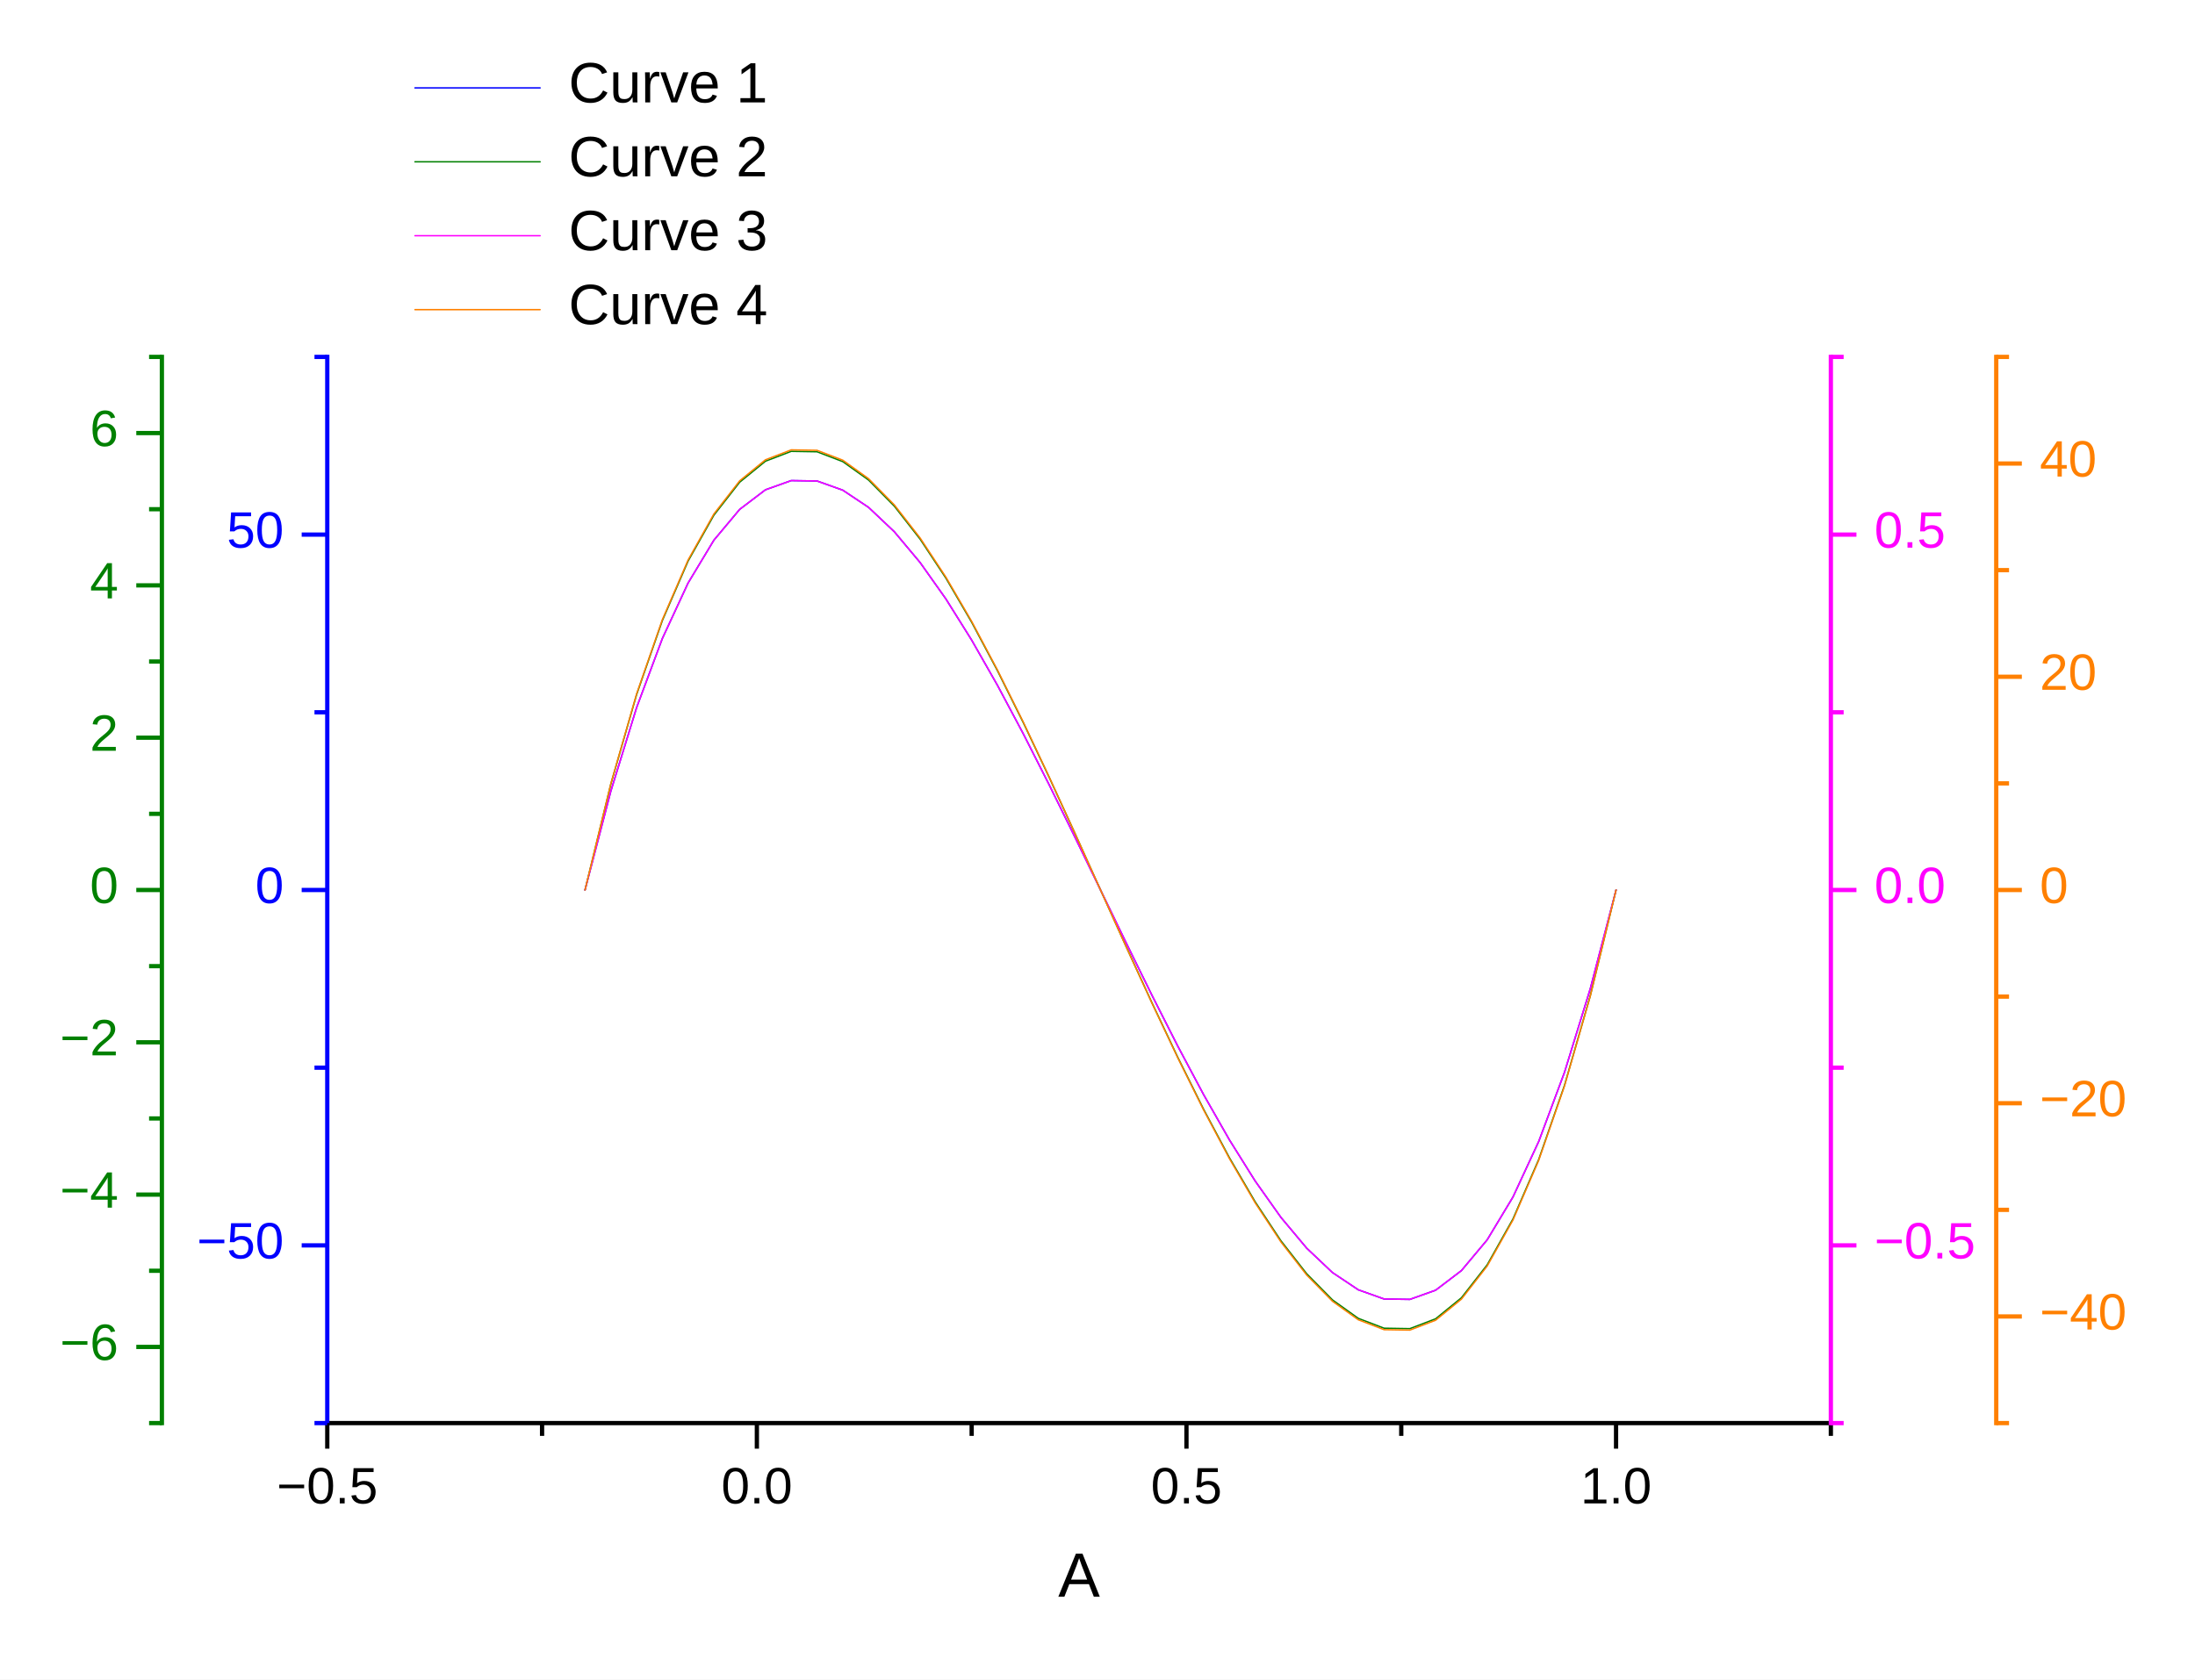
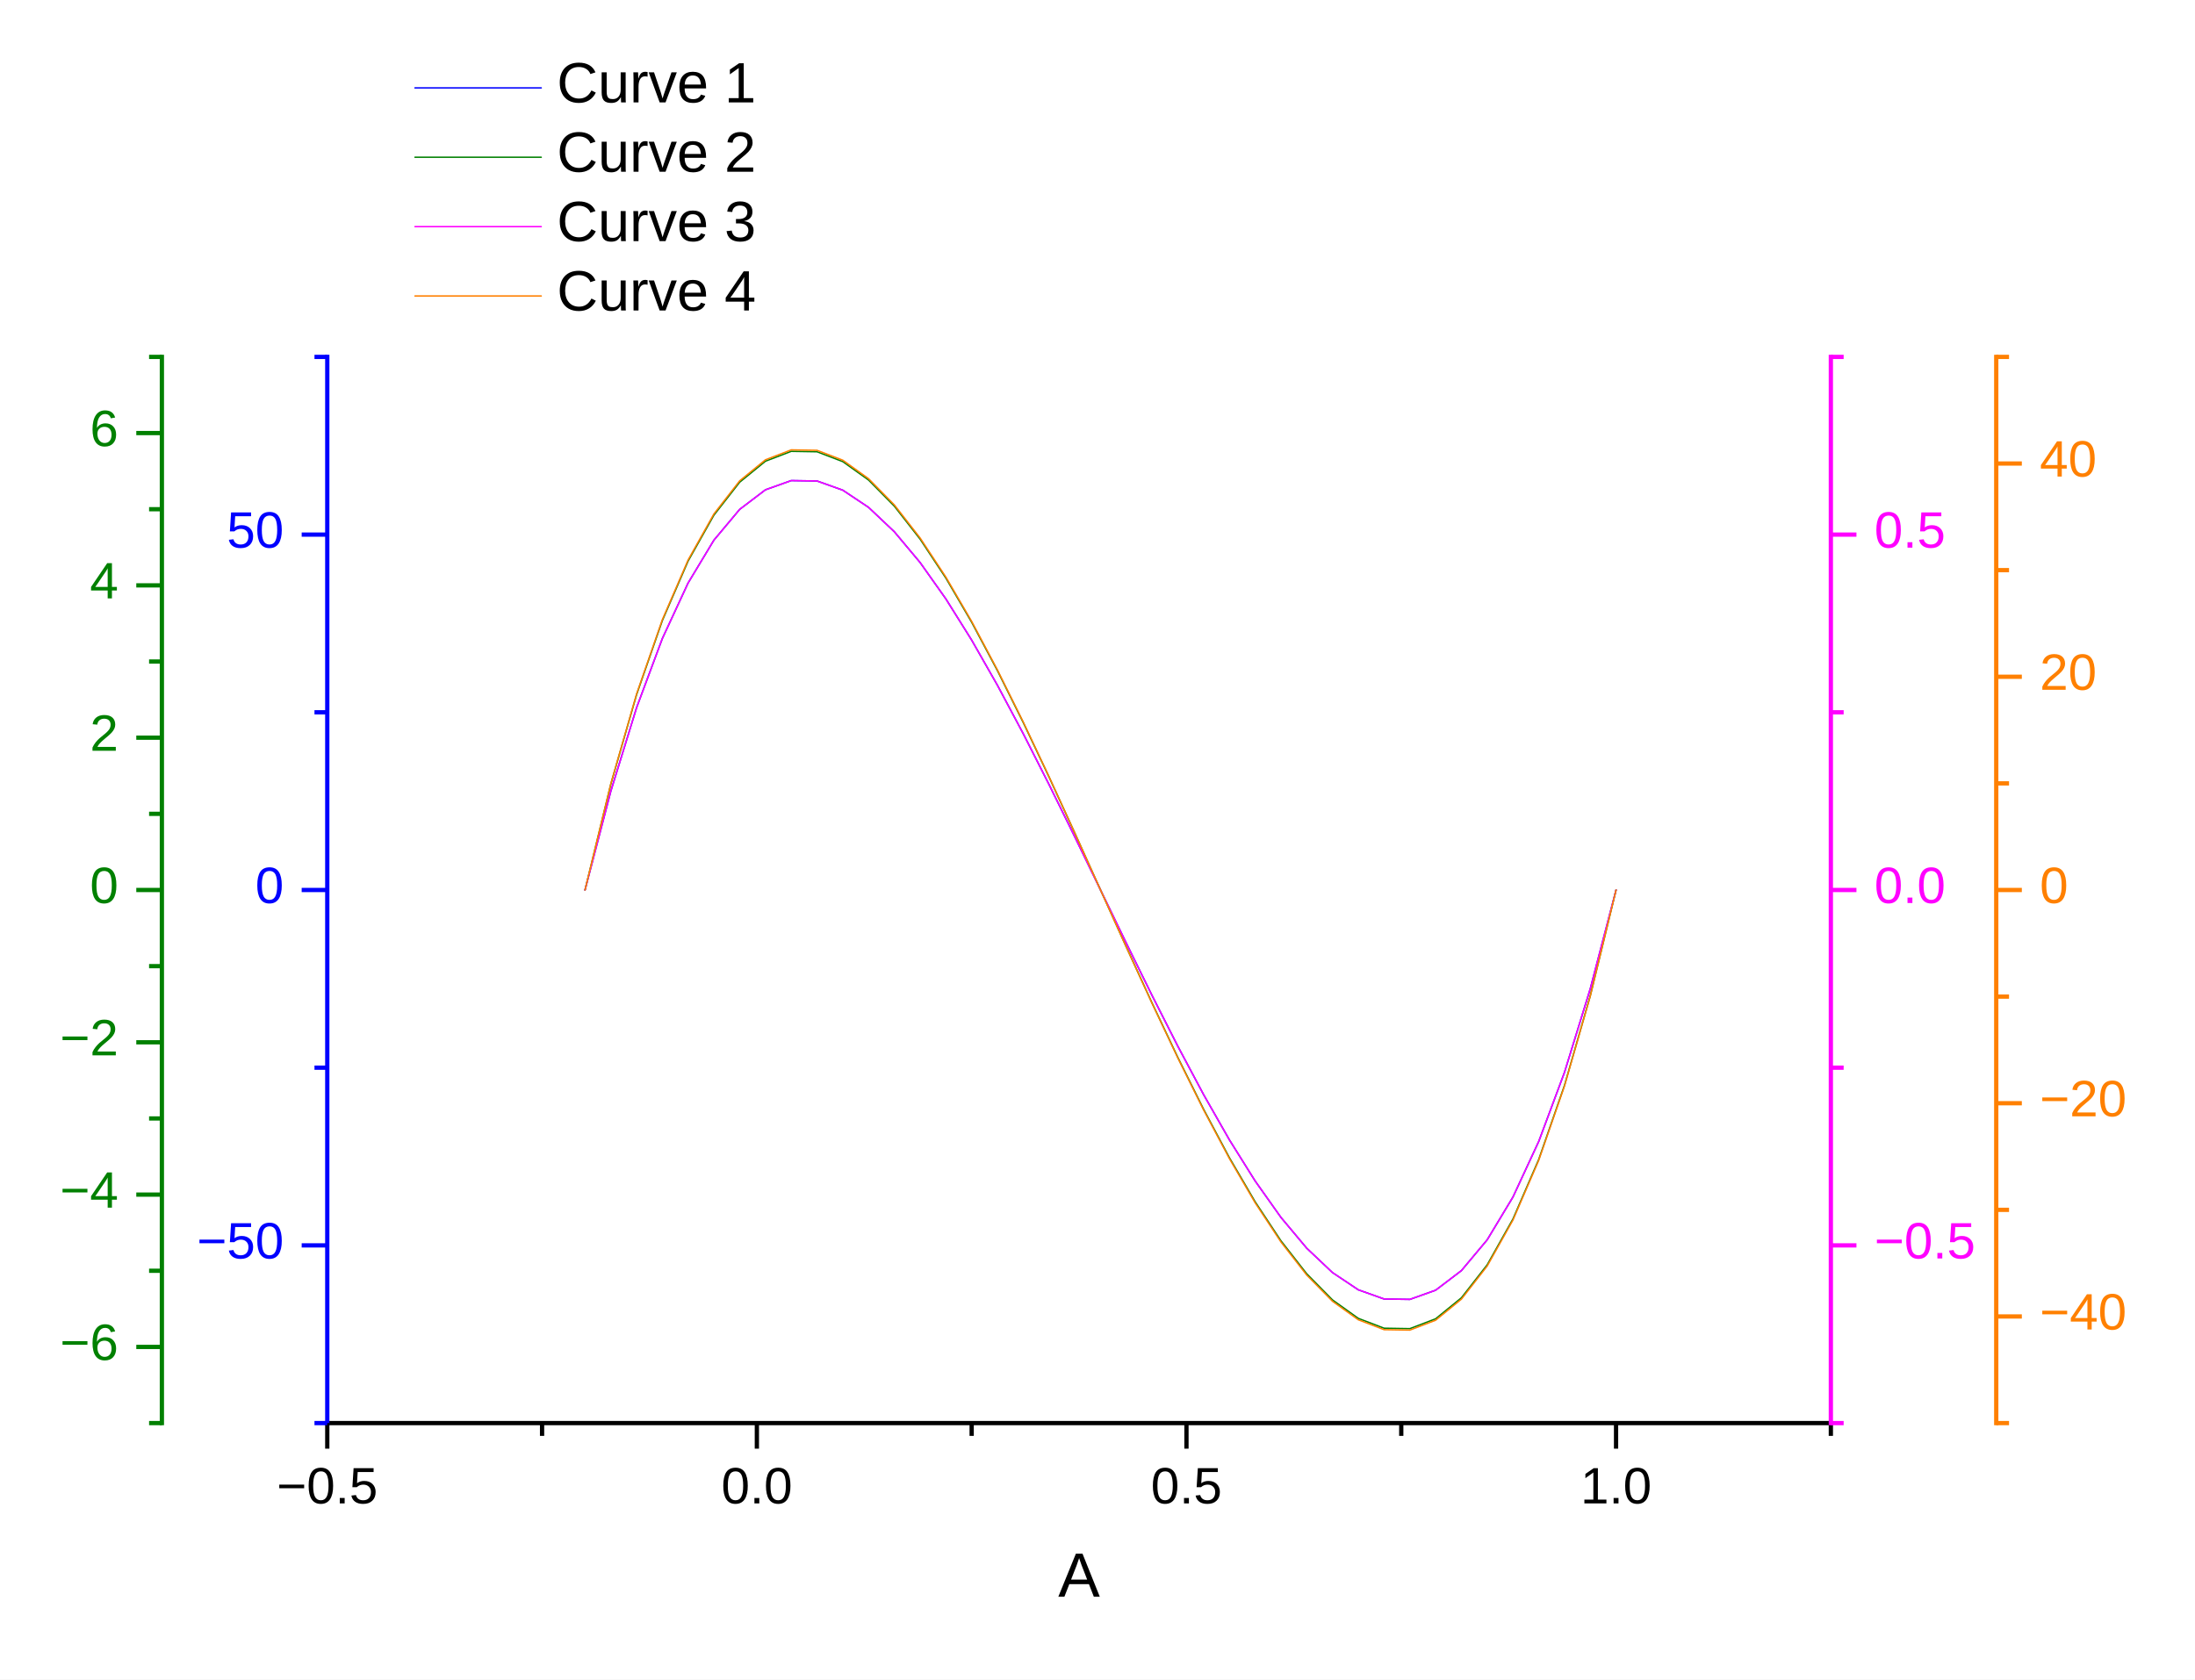
<svg xmlns="http://www.w3.org/2000/svg" width="771.84pt" height="590.76pt" viewBox="0 0 771.84 590.76">
  <rect x="0" y="0" width="771.84" height="590.76" fill="#FFFFFF" />
  <g id="layer0">
    <clipPath id="clip0">
      <rect x="115.081" y="125.536" width="528.71" height="375.014" />
    </clipPath>
    <g class="plots" clip-path="url(#clip0)">
      <path d="M205.717 313.044L214.781 278.308L223.845 248.916L232.908 224.587L241.972 205.04L251.035 189.992L260.099 179.164L269.163 172.273L278.226 169.038L287.29 169.179L296.353 172.413L305.417 178.46L314.481 187.039L323.544 197.867L332.608 210.665L341.672 225.15L350.735 241.041L359.799 258.057L368.862 275.917L377.926 294.34L386.99 313.044L396.053 331.748L405.117 350.17L414.18 368.03L423.244 385.046L432.308 400.938L441.371 415.423L450.435 428.22L459.498 439.049L468.562 447.627L477.626 453.674L486.689 456.909L495.753 457.049L504.816 453.815L513.88 446.924L522.944 436.095L532.007 421.048L541.071 401.5L550.134 377.171L559.198 347.779L568.262 313.044" fill="none" stroke="#0000FF" stroke-width="0.5" stroke-linecap="round" stroke-linejoin="round" />
    </g>
    <g class="overlay">
      <path d="M115.081 500.551L643.792 500.551" fill="none" stroke="#000000" stroke-width="1.5" stroke-linecap="square" />
      <path d="M115.081 125.536L115.081 500.551" fill="none" stroke="#0000FF" stroke-width="1.5" stroke-linecap="square" />
      <path d="M115.081 500.551L115.081 509.551M266.141 500.551L266.141 509.551M417.202 500.551L417.202 509.551M568.262 500.551L568.262 509.551M190.611 500.551L190.611 505.051M341.672 500.551L341.672 505.051M492.732 500.551L492.732 505.051M643.792 500.551L643.792 505.051" fill="none" stroke="#000000" stroke-width="1.5" />
      <path d="M115.081 438.049L106.081 438.049M115.081 313.044L106.081 313.044M115.081 188.039L106.081 188.039M115.081 500.551L110.581 500.551M115.081 375.546L110.581 375.546M115.081 250.541L110.581 250.541M115.081 125.536L110.581 125.536" fill="none" stroke="#0000FF" stroke-width="1.5" />
      <text x="115.081" y="528.811" font-family="'Arial', 'Liberation Sans', 'Helvetica', 'DejaVu Sans', sans-serif" font-size="18" fill="#000000" text-anchor="middle">−0.5</text>
      <text x="266.141" y="528.811" font-family="'Arial', 'Liberation Sans', 'Helvetica', 'DejaVu Sans', sans-serif" font-size="18" fill="#000000" text-anchor="middle">0.0</text>
      <text x="417.202" y="528.811" font-family="'Arial', 'Liberation Sans', 'Helvetica', 'DejaVu Sans', sans-serif" font-size="18" fill="#000000" text-anchor="middle">0.5</text>
      <text x="568.262" y="528.811" font-family="'Arial', 'Liberation Sans', 'Helvetica', 'DejaVu Sans', sans-serif" font-size="18" fill="#000000" text-anchor="middle">1.0</text>
      <text x="99.781" y="442.639" font-family="'Arial', 'Liberation Sans', 'Helvetica', 'DejaVu Sans', sans-serif" font-size="18" fill="#0000FF" text-anchor="end">−50</text>
      <text x="99.781" y="317.634" font-family="'Arial', 'Liberation Sans', 'Helvetica', 'DejaVu Sans', sans-serif" font-size="18" fill="#0000FF" text-anchor="end">0</text>
      <text x="99.781" y="192.629" font-family="'Arial', 'Liberation Sans', 'Helvetica', 'DejaVu Sans', sans-serif" font-size="18" fill="#0000FF" text-anchor="end">50</text>
      <text x="379.437" y="561.631" font-family="'Arial', 'Liberation Sans', 'Helvetica', 'DejaVu Sans', sans-serif" font-size="22" fill="#000000" text-anchor="middle">A</text>
    </g>
  </g>
  <g id="layer1">
    <clipPath id="clip1">
      <rect x="115.081" y="125.536" width="528.71" height="375.014" />
    </clipPath>
    <g class="plots" clip-path="url(#clip1)">
      <path d="M205.717 313.044L214.781 275.827L223.845 244.336L232.908 218.269L241.972 197.325L251.035 181.203L260.099 169.601L269.163 162.218L278.226 158.752L287.29 158.903L296.353 162.368L305.417 168.847L314.481 178.039L323.544 189.641L332.608 203.352L341.672 218.872L350.735 235.898L359.799 254.13L368.862 273.265L377.926 293.004L386.99 313.044L396.053 333.084L405.117 352.822L414.18 371.958L423.244 390.19L432.308 407.216L441.371 422.735L450.435 436.447L459.498 448.049L468.562 457.24L477.626 463.719L486.689 467.185L495.753 467.335L504.816 463.87L513.88 456.487L522.944 444.885L532.007 428.762L541.071 407.819L550.134 381.752L559.198 350.261L568.262 313.044" fill="none" stroke="#008000" stroke-width="0.5" stroke-linecap="round" stroke-linejoin="round" />
    </g>
    <g class="overlay">
      <path d="M56.923 125.536L56.923 500.551" fill="none" stroke="#008000" stroke-width="1.5" stroke-linecap="square" />
      <path d="M56.923 473.764L47.923 473.764M56.923 420.191L47.923 420.191M56.923 366.617L47.923 366.617M56.923 313.044L47.923 313.044M56.923 259.47L47.923 259.47M56.923 205.897L47.923 205.897M56.923 152.323L47.923 152.323M56.923 500.551L52.423 500.551M56.923 446.977L52.423 446.977M56.923 393.404L52.423 393.404M56.923 339.83L52.423 339.83M56.923 286.257L52.423 286.257M56.923 232.683L52.423 232.683M56.923 179.11L52.423 179.11M56.923 125.536L52.423 125.536" fill="none" stroke="#008000" stroke-width="1.5" />
      <text x="41.623" y="478.354" font-family="'Arial', 'Liberation Sans', 'Helvetica', 'DejaVu Sans', sans-serif" font-size="18" fill="#008000" text-anchor="end">−6</text>
      <text x="41.623" y="424.781" font-family="'Arial', 'Liberation Sans', 'Helvetica', 'DejaVu Sans', sans-serif" font-size="18" fill="#008000" text-anchor="end">−4</text>
      <text x="41.623" y="371.207" font-family="'Arial', 'Liberation Sans', 'Helvetica', 'DejaVu Sans', sans-serif" font-size="18" fill="#008000" text-anchor="end">−2</text>
      <text x="41.623" y="317.634" font-family="'Arial', 'Liberation Sans', 'Helvetica', 'DejaVu Sans', sans-serif" font-size="18" fill="#008000" text-anchor="end">0</text>
      <text x="41.623" y="264.06" font-family="'Arial', 'Liberation Sans', 'Helvetica', 'DejaVu Sans', sans-serif" font-size="18" fill="#008000" text-anchor="end">2</text>
      <text x="41.623" y="210.487" font-family="'Arial', 'Liberation Sans', 'Helvetica', 'DejaVu Sans', sans-serif" font-size="18" fill="#008000" text-anchor="end">4</text>
      <text x="41.623" y="156.913" font-family="'Arial', 'Liberation Sans', 'Helvetica', 'DejaVu Sans', sans-serif" font-size="18" fill="#008000" text-anchor="end">6</text>
    </g>
  </g>
  <g id="layer2">
    <clipPath id="clip2">
      <rect x="115.081" y="125.536" width="528.71" height="375.014" />
    </clipPath>
    <g class="plots" clip-path="url(#clip2)">
      <path d="M205.717 313.044L214.781 278.308L223.845 248.916L232.908 224.587L241.972 205.04L251.035 189.992L260.099 179.164L269.163 172.273L278.226 169.038L287.29 169.179L296.353 172.413L305.417 178.46L314.481 187.039L323.544 197.867L332.608 210.665L341.672 225.15L350.735 241.041L359.799 258.057L368.862 275.917L377.926 294.34L386.99 313.044L396.053 331.748L405.117 350.17L414.18 368.03L423.244 385.046L432.308 400.938L441.371 415.423L450.435 428.22L459.498 439.049L468.562 447.627L477.626 453.674L486.689 456.909L495.753 457.049L504.816 453.815L513.88 446.924L522.944 436.095L532.007 421.048L541.071 401.5L550.134 377.171L559.198 347.779L568.262 313.044" fill="none" stroke="#FF00FF" stroke-width="0.5" stroke-linecap="round" stroke-linejoin="round" />
    </g>
    <g class="overlay">
      <path d="M643.792 125.536L643.792 500.551" fill="none" stroke="#FF00FF" stroke-width="1.5" stroke-linecap="square" />
      <path d="M643.792 438.049L652.792 438.049M643.792 313.044L652.792 313.044M643.792 188.039L652.792 188.039M643.792 500.551L648.292 500.551M643.792 375.546L648.292 375.546M643.792 250.541L648.292 250.541M643.792 125.536L648.292 125.536" fill="none" stroke="#FF00FF" stroke-width="1.5" />
      <text x="659.092" y="442.639" font-family="'Arial', 'Liberation Sans', 'Helvetica', 'DejaVu Sans', sans-serif" font-size="18" fill="#FF00FF">−0.5</text>
      <text x="659.092" y="317.634" font-family="'Arial', 'Liberation Sans', 'Helvetica', 'DejaVu Sans', sans-serif" font-size="18" fill="#FF00FF">0.0</text>
      <text x="659.092" y="192.629" font-family="'Arial', 'Liberation Sans', 'Helvetica', 'DejaVu Sans', sans-serif" font-size="18" fill="#FF00FF">0.5</text>
    </g>
  </g>
  <g id="layer3">
    <clipPath id="clip3">
      <rect x="115.081" y="125.536" width="528.71" height="375.014" />
    </clipPath>
    <g class="plots" clip-path="url(#clip3)">
      <path d="M205.717 313.044L214.781 275.703L223.845 244.107L232.908 217.953L241.972 196.939L251.035 180.763L260.099 169.123L269.163 161.715L278.226 158.238L287.29 158.389L296.353 161.866L305.417 168.367L314.481 177.589L323.544 189.229L332.608 202.986L341.672 218.558L350.735 235.641L359.799 253.933L368.862 273.133L377.926 292.937L386.99 313.044L396.053 333.15L405.117 352.955L414.18 372.154L423.244 390.447L432.308 407.53L441.371 423.101L450.435 436.858L459.498 448.499L468.562 457.721L477.626 464.221L486.689 467.699L495.753 467.85L504.816 464.373L513.88 456.965L522.944 445.324L532.007 429.148L541.071 408.134L550.134 381.981L559.198 350.385L568.262 313.044" fill="none" stroke="#FF8000" stroke-width="0.5" stroke-linecap="round" stroke-linejoin="round" />
    </g>
    <g class="overlay">
      <path d="M701.95 125.536L701.95 500.551" fill="none" stroke="#FF8000" stroke-width="1.5" stroke-linecap="square" />
      <path d="M701.95 463.05L710.95 463.05M701.95 388.047L710.95 388.047M701.95 313.044L710.95 313.044M701.95 238.041L710.95 238.041M701.95 163.038L710.95 163.038M701.95 500.551L706.45 500.551M701.95 425.548L706.45 425.548M701.95 350.545L706.45 350.545M701.95 275.542L706.45 275.542M701.95 200.539L706.45 200.539M701.95 125.536L706.45 125.536" fill="none" stroke="#FF8000" stroke-width="1.5" />
      <text x="717.25" y="467.64" font-family="'Arial', 'Liberation Sans', 'Helvetica', 'DejaVu Sans', sans-serif" font-size="18" fill="#FF8000">−40</text>
      <text x="717.25" y="392.637" font-family="'Arial', 'Liberation Sans', 'Helvetica', 'DejaVu Sans', sans-serif" font-size="18" fill="#FF8000">−20</text>
      <text x="717.25" y="317.634" font-family="'Arial', 'Liberation Sans', 'Helvetica', 'DejaVu Sans', sans-serif" font-size="18" fill="#FF8000">0</text>
      <text x="717.25" y="242.631" font-family="'Arial', 'Liberation Sans', 'Helvetica', 'DejaVu Sans', sans-serif" font-size="18" fill="#FF8000">20</text>
      <text x="717.25" y="167.628" font-family="'Arial', 'Liberation Sans', 'Helvetica', 'DejaVu Sans', sans-serif" font-size="18" fill="#FF8000">40</text>
-       <path d="M145.921 30.912L189.921 30.912" fill="none" stroke="#0000FF" stroke-width="0.5" stroke-linecap="round" stroke-linejoin="round" />
-       <text x="199.921" y="36.012" font-family="'Arial', 'Liberation Sans', 'Helvetica', 'DejaVu Sans', sans-serif" font-size="20" fill="#000000">Curve 1</text>
-       <path d="M145.921 56.912L189.921 56.912" fill="none" stroke="#008000" stroke-width="0.5" stroke-linecap="round" stroke-linejoin="round" />
-       <text x="199.921" y="62.012" font-family="'Arial', 'Liberation Sans', 'Helvetica', 'DejaVu Sans', sans-serif" font-size="20" fill="#000000">Curve 2</text>
-       <path d="M145.921 82.912L189.921 82.912" fill="none" stroke="#FF00FF" stroke-width="0.5" stroke-linecap="round" stroke-linejoin="round" />
-       <text x="199.921" y="88.012" font-family="'Arial', 'Liberation Sans', 'Helvetica', 'DejaVu Sans', sans-serif" font-size="20" fill="#000000">Curve 3</text>
-       <path d="M145.921 108.912L189.921 108.912" fill="none" stroke="#FF8000" stroke-width="0.5" stroke-linecap="round" stroke-linejoin="round" />
-       <text x="199.921" y="114.012" font-family="'Arial', 'Liberation Sans', 'Helvetica', 'DejaVu Sans', sans-serif" font-size="20" fill="#000000">Curve 4</text>
+       <path d="M145.921 30.912L190.321 30.912" fill="none" stroke="#0000FF" stroke-width="0.5" stroke-linecap="round" stroke-linejoin="round" />
+       <text x="195.821" y="36.012" font-family="'Arial', 'Liberation Sans', 'Helvetica', 'DejaVu Sans', sans-serif" font-size="20" fill="#000000">Curve 1</text>
+       <path d="M145.921 55.312L190.321 55.312" fill="none" stroke="#008000" stroke-width="0.5" stroke-linecap="round" stroke-linejoin="round" />
+       <text x="195.821" y="60.412" font-family="'Arial', 'Liberation Sans', 'Helvetica', 'DejaVu Sans', sans-serif" font-size="20" fill="#000000">Curve 2</text>
+       <path d="M145.921 79.712L190.321 79.712" fill="none" stroke="#FF00FF" stroke-width="0.5" stroke-linecap="round" stroke-linejoin="round" />
+       <text x="195.821" y="84.812" font-family="'Arial', 'Liberation Sans', 'Helvetica', 'DejaVu Sans', sans-serif" font-size="20" fill="#000000">Curve 3</text>
+       <path d="M145.921 104.112L190.321 104.112" fill="none" stroke="#FF8000" stroke-width="0.5" stroke-linecap="round" stroke-linejoin="round" />
+       <text x="195.821" y="109.212" font-family="'Arial', 'Liberation Sans', 'Helvetica', 'DejaVu Sans', sans-serif" font-size="20" fill="#000000">Curve 4</text>
    </g>
  </g>
</svg>
